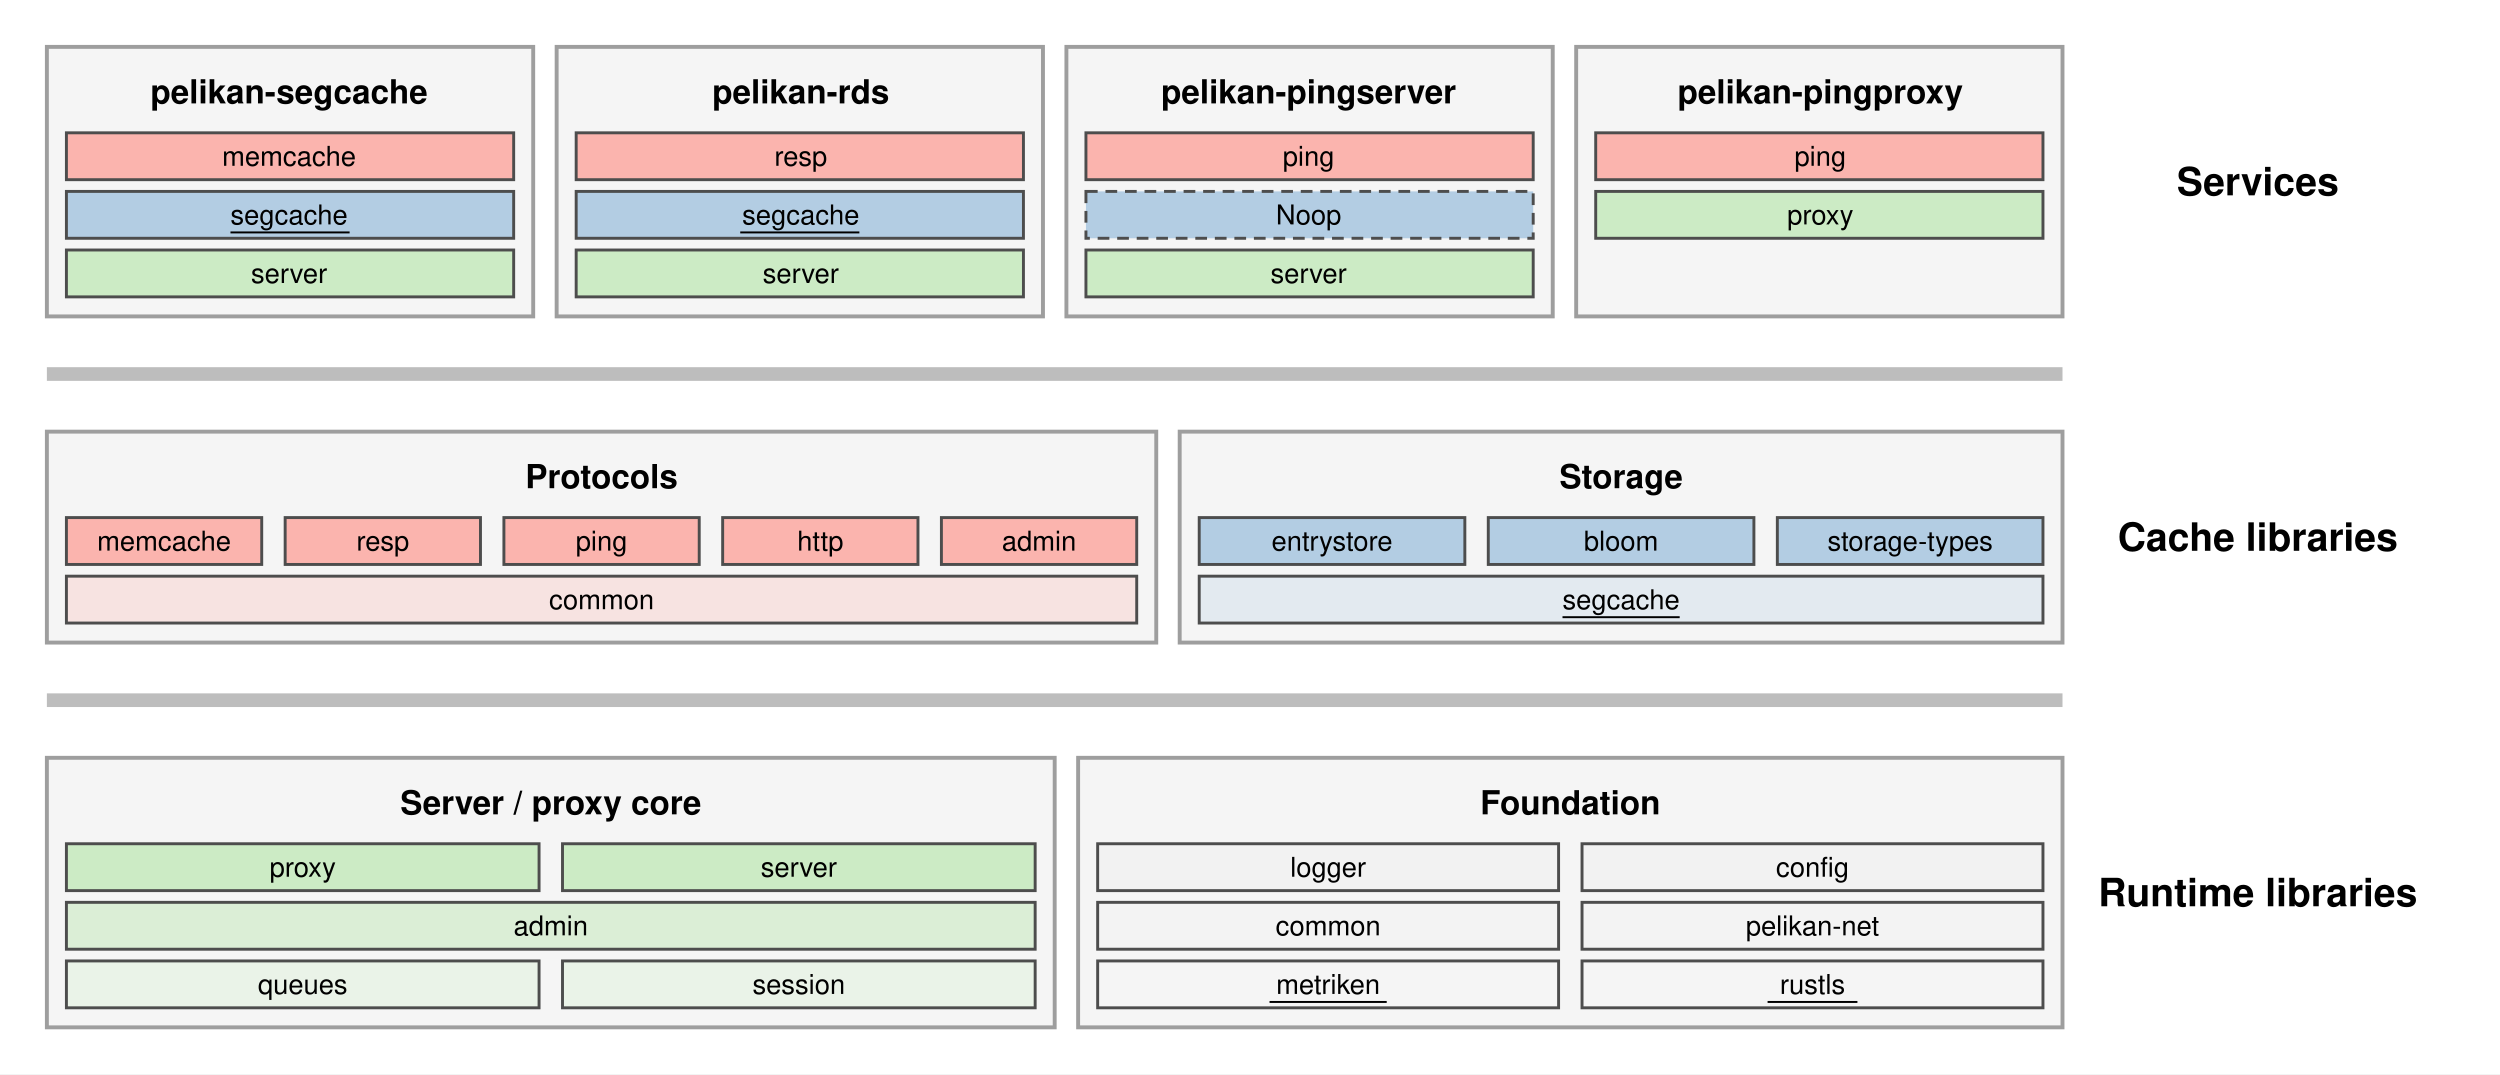
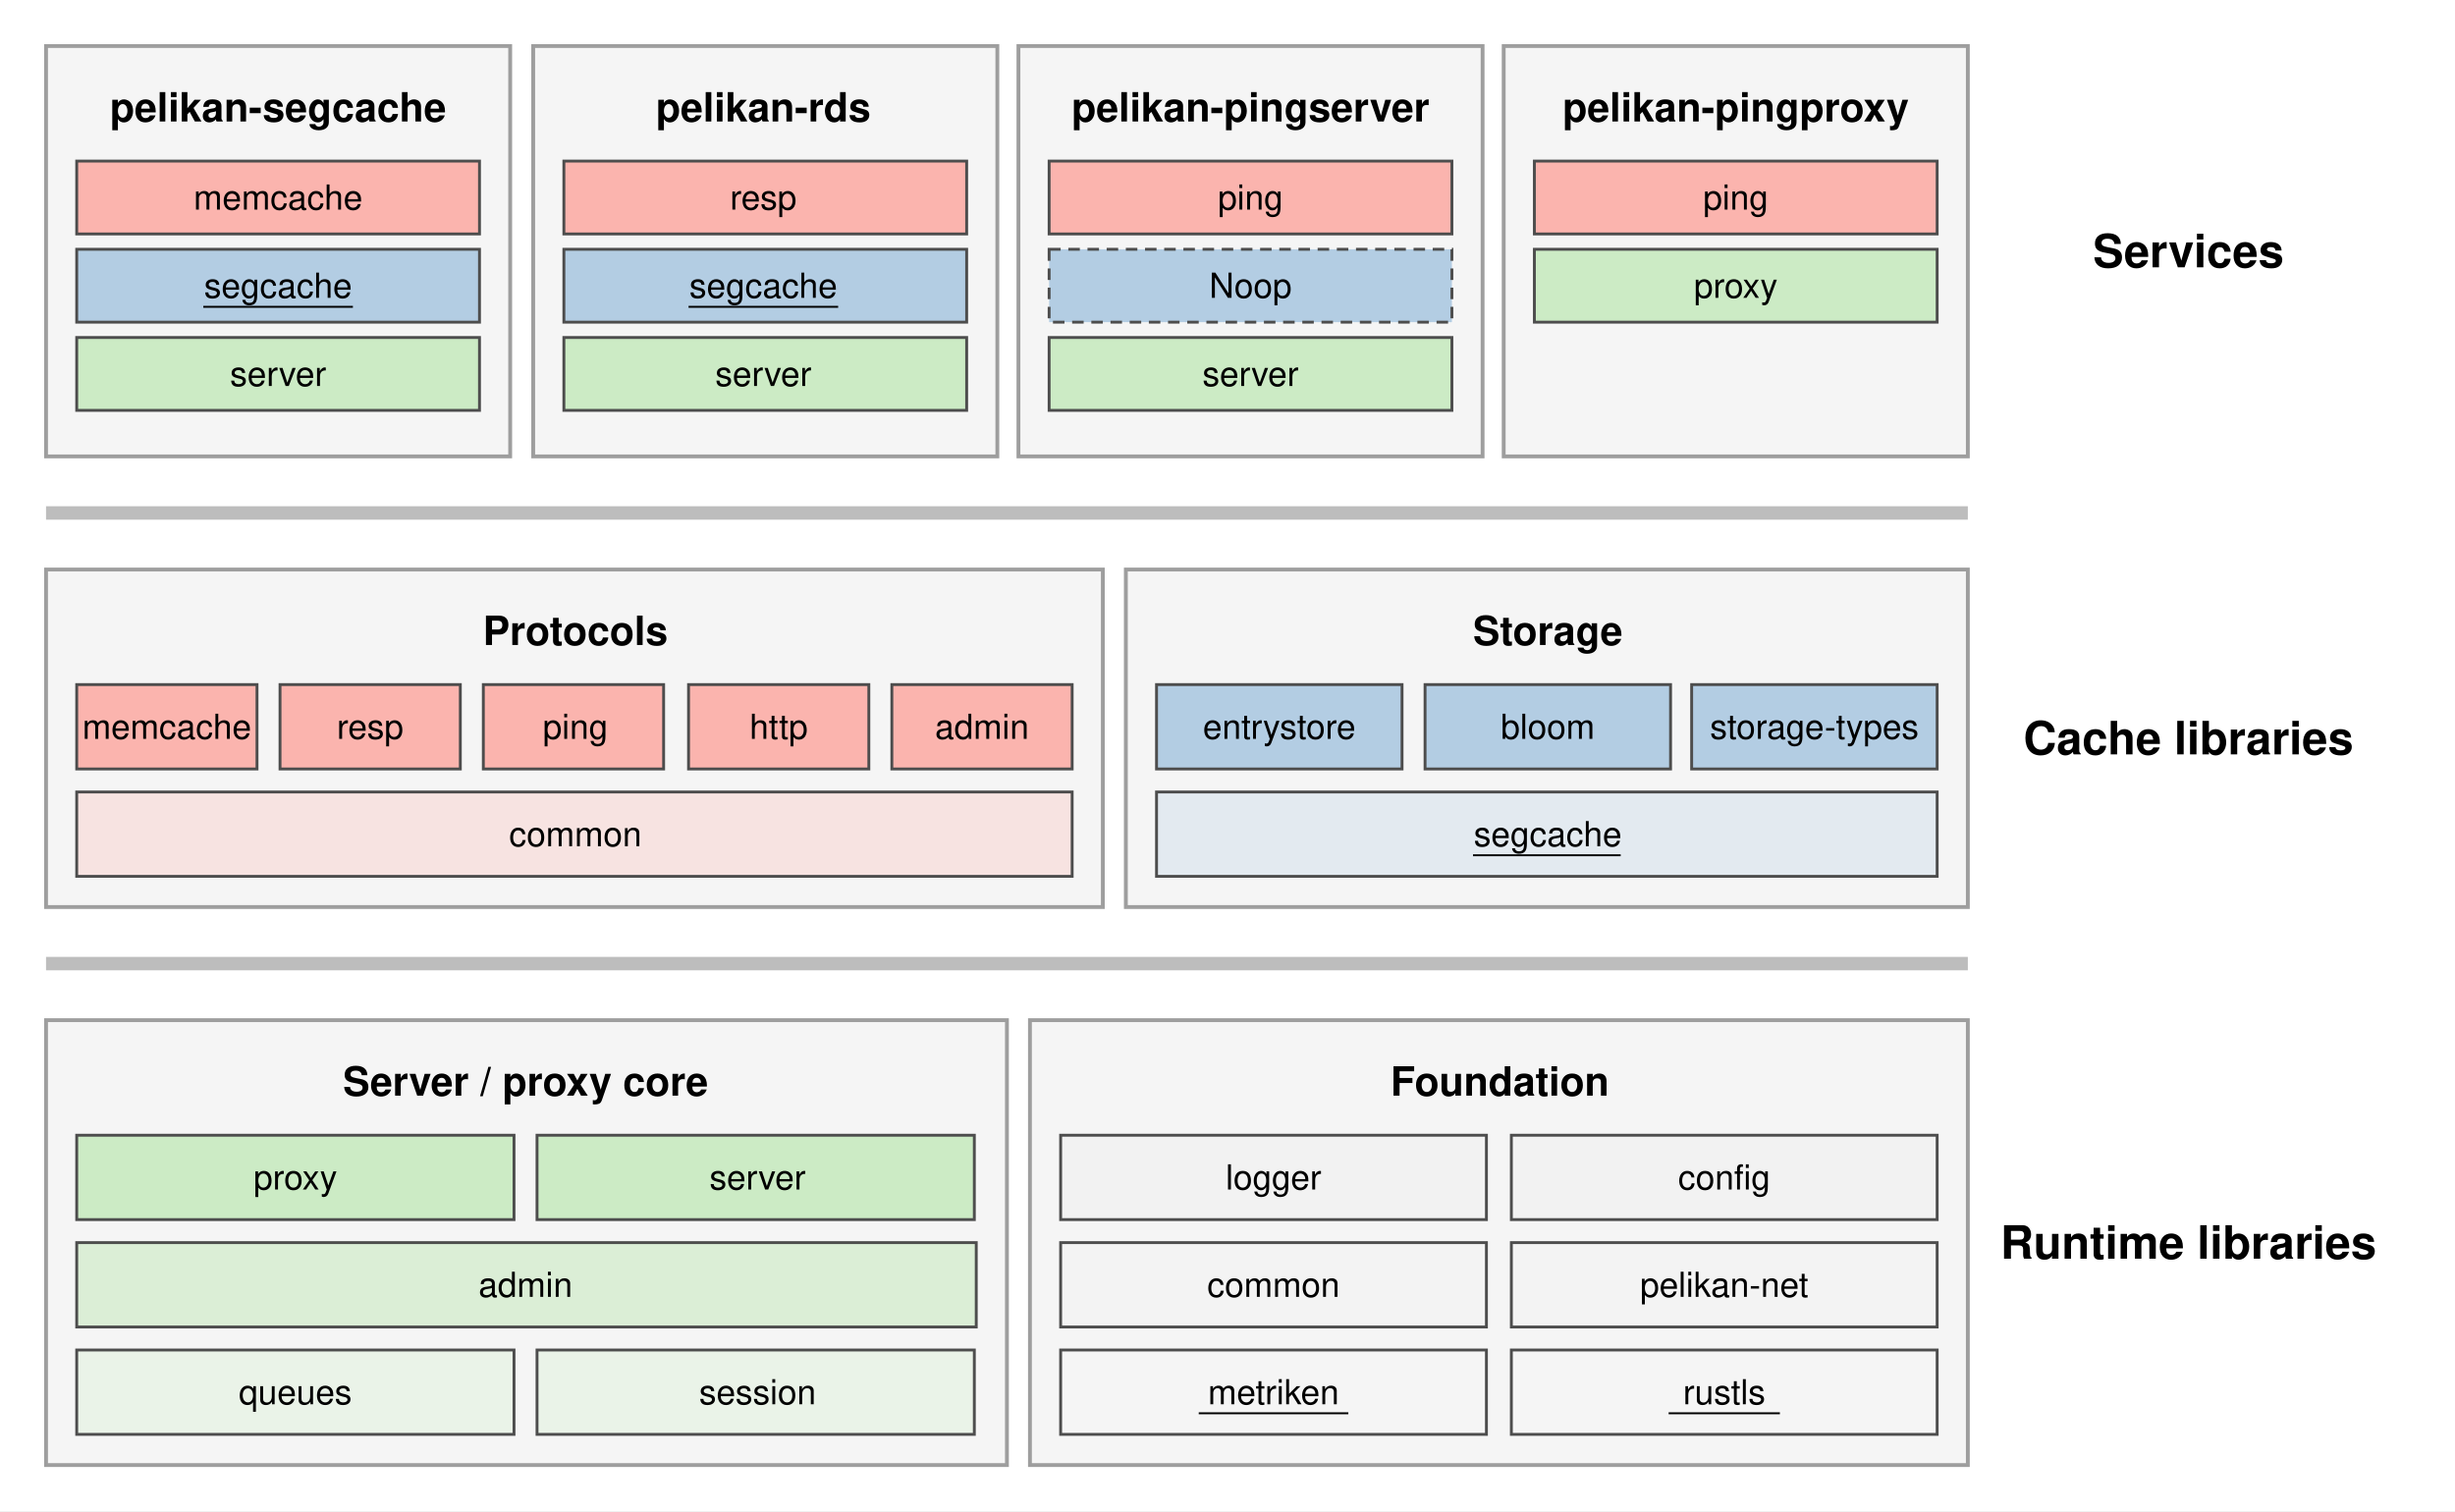
- <svg xmlns="http://www.w3.org/2000/svg" width="1280" height="550" viewBox="0 0 1280 550">
+ <svg xmlns="http://www.w3.org/2000/svg" width="1280" height="788" viewBox="0 0 1280 788">
  <rect width="100%" height="100%" fill="white" />
-   <rect x="24" y="24" width="249" height="138" fill="#F5F5F5" stroke="#9E9E9E" stroke-width="2" rx="0" />
-   <text x="148" y="47" dy="0.35em" font-family="Helvetica, Arial, sans-serif" font-size="17" font-weight="bold" fill="#000" text-anchor="middle">pelikan-segcache</text>
-   <rect x="34" y="68" width="229" height="24" fill="#FBB4AE" stroke="#4D4D4D" stroke-width="1.5" rx="0" />
-   <text x="148" y="80" dy="0.35em" font-family="Helvetica, Arial, sans-serif" font-size="14" font-weight="normal" fill="#000" text-anchor="middle">memcache</text>
-   <rect x="34" y="98" width="229" height="24" fill="#B3CDE3" stroke="#4D4D4D" stroke-width="1.5" rx="0" />
+   <rect x="24" y="24" width="242" height="214" fill="#F5F5F5" stroke="#9E9E9E" stroke-width="2" rx="0" />
+   <text x="145" y="56" dy="0.35em" font-family="Helvetica, Arial, sans-serif" font-size="21" font-weight="bold" fill="#000" text-anchor="middle">pelikan-segcache</text>
+   <rect x="40" y="84" width="210" height="38" fill="#FBB4AE" stroke="#4D4D4D" stroke-width="1.5" rx="0" />
+   <text x="145" y="103" dy="0.35em" font-family="Helvetica, Arial, sans-serif" font-size="18" font-weight="normal" fill="#000" text-anchor="middle">memcache</text>
+   <rect x="40" y="130" width="210" height="38" fill="#B3CDE3" stroke="#4D4D4D" stroke-width="1.5" rx="0" />
  <a href="https://crates.io/crates/segcache" target="_blank">
-     <text x="148" y="110" dy="0.35em" font-family="Helvetica, Arial, sans-serif" font-size="14" font-weight="normal" fill="#000" text-anchor="middle">segcache</text>
-     <line x1="118" y1="119" x2="179" y2="119" stroke="#000" stroke-width="1" />
+     <text x="145" y="149" dy="0.35em" font-family="Helvetica, Arial, sans-serif" font-size="18" font-weight="normal" fill="#000" text-anchor="middle">segcache</text>
+     <line x1="106" y1="160" x2="184" y2="160" stroke="#000" stroke-width="1" />
  </a>
-   <rect x="34" y="128" width="229" height="24" fill="#CCEBC5" stroke="#4D4D4D" stroke-width="1.5" rx="0" />
-   <text x="148" y="140" dy="0.35em" font-family="Helvetica, Arial, sans-serif" font-size="14" font-weight="normal" fill="#000" text-anchor="middle">server</text>
-   <rect x="285" y="24" width="249" height="138" fill="#F5F5F5" stroke="#9E9E9E" stroke-width="2" rx="0" />
-   <text x="410" y="47" dy="0.35em" font-family="Helvetica, Arial, sans-serif" font-size="17" font-weight="bold" fill="#000" text-anchor="middle">pelikan-rds</text>
-   <rect x="295" y="68" width="229" height="24" fill="#FBB4AE" stroke="#4D4D4D" stroke-width="1.5" rx="0" />
-   <text x="410" y="80" dy="0.35em" font-family="Helvetica, Arial, sans-serif" font-size="14" font-weight="normal" fill="#000" text-anchor="middle">resp</text>
-   <rect x="295" y="98" width="229" height="24" fill="#B3CDE3" stroke="#4D4D4D" stroke-width="1.5" rx="0" />
+   <rect x="40" y="176" width="210" height="38" fill="#CCEBC5" stroke="#4D4D4D" stroke-width="1.5" rx="0" />
+   <text x="145" y="195" dy="0.35em" font-family="Helvetica, Arial, sans-serif" font-size="18" font-weight="normal" fill="#000" text-anchor="middle">server</text>
+   <rect x="278" y="24" width="242" height="214" fill="#F5F5F5" stroke="#9E9E9E" stroke-width="2" rx="0" />
+   <text x="398" y="56" dy="0.35em" font-family="Helvetica, Arial, sans-serif" font-size="21" font-weight="bold" fill="#000" text-anchor="middle">pelikan-rds</text>
+   <rect x="294" y="84" width="210" height="38" fill="#FBB4AE" stroke="#4D4D4D" stroke-width="1.5" rx="0" />
+   <text x="398" y="103" dy="0.35em" font-family="Helvetica, Arial, sans-serif" font-size="18" font-weight="normal" fill="#000" text-anchor="middle">resp</text>
+   <rect x="294" y="130" width="210" height="38" fill="#B3CDE3" stroke="#4D4D4D" stroke-width="1.5" rx="0" />
  <a href="https://crates.io/crates/segcache" target="_blank">
-     <text x="410" y="110" dy="0.35em" font-family="Helvetica, Arial, sans-serif" font-size="14" font-weight="normal" fill="#000" text-anchor="middle">segcache</text>
-     <line x1="379" y1="119" x2="440" y2="119" stroke="#000" stroke-width="1" />
+     <text x="398" y="149" dy="0.35em" font-family="Helvetica, Arial, sans-serif" font-size="18" font-weight="normal" fill="#000" text-anchor="middle">segcache</text>
+     <line x1="359" y1="160" x2="437" y2="160" stroke="#000" stroke-width="1" />
  </a>
-   <rect x="295" y="128" width="229" height="24" fill="#CCEBC5" stroke="#4D4D4D" stroke-width="1.5" rx="0" />
-   <text x="410" y="140" dy="0.35em" font-family="Helvetica, Arial, sans-serif" font-size="14" font-weight="normal" fill="#000" text-anchor="middle">server</text>
-   <rect x="546" y="24" width="249" height="138" fill="#F5F5F5" stroke="#9E9E9E" stroke-width="2" rx="0" />
-   <text x="670" y="47" dy="0.35em" font-family="Helvetica, Arial, sans-serif" font-size="17" font-weight="bold" fill="#000" text-anchor="middle">pelikan-pingserver</text>
-   <rect x="556" y="68" width="229" height="24" fill="#FBB4AE" stroke="#4D4D4D" stroke-width="1.5" rx="0" />
-   <text x="670" y="80" dy="0.35em" font-family="Helvetica, Arial, sans-serif" font-size="14" font-weight="normal" fill="#000" text-anchor="middle">ping</text>
-   <rect x="556" y="98" width="229" height="24" fill="#B3CDE3" stroke="#4D4D4D" stroke-width="1.5" rx="0" stroke-dasharray="6,4" />
-   <text x="670" y="110" dy="0.35em" font-family="Helvetica, Arial, sans-serif" font-size="14" font-weight="normal" fill="#000" text-anchor="middle">Noop</text>
-   <rect x="556" y="128" width="229" height="24" fill="#CCEBC5" stroke="#4D4D4D" stroke-width="1.5" rx="0" />
-   <text x="670" y="140" dy="0.35em" font-family="Helvetica, Arial, sans-serif" font-size="14" font-weight="normal" fill="#000" text-anchor="middle">server</text>
-   <rect x="807" y="24" width="249" height="138" fill="#F5F5F5" stroke="#9E9E9E" stroke-width="2" rx="0" />
-   <text x="932" y="47" dy="0.35em" font-family="Helvetica, Arial, sans-serif" font-size="17" font-weight="bold" fill="#000" text-anchor="middle">pelikan-pingproxy</text>
-   <rect x="817" y="68" width="229" height="24" fill="#FBB4AE" stroke="#4D4D4D" stroke-width="1.5" rx="0" />
-   <text x="932" y="80" dy="0.35em" font-family="Helvetica, Arial, sans-serif" font-size="14" font-weight="normal" fill="#000" text-anchor="middle">ping</text>
-   <rect x="817" y="98" width="229" height="24" fill="#CCEBC5" stroke="#4D4D4D" stroke-width="1.5" rx="0" />
-   <text x="932" y="110" dy="0.35em" font-family="Helvetica, Arial, sans-serif" font-size="14" font-weight="normal" fill="#000" text-anchor="middle">proxy</text>
-   <text x="1156" y="93" dy="0.35em" font-family="Helvetica, Arial, sans-serif" font-size="20" font-weight="bold" fill="#000" text-anchor="middle">Services</text>
-   <rect x="24" y="188" width="1032" height="7" fill="#BDBDBD" stroke="none" stroke-width="0" rx="0" />
-   <rect x="24" y="221" width="568" height="108" fill="#F5F5F5" stroke="#9E9E9E" stroke-width="2" rx="0" />
-   <text x="308" y="244" dy="0.35em" font-family="Helvetica, Arial, sans-serif" font-size="17" font-weight="bold" fill="#000" text-anchor="middle">Protocols</text>
-   <rect x="34" y="265" width="100" height="24" fill="#FBB4AE" stroke="#4D4D4D" stroke-width="1.5" rx="0" />
-   <text x="84" y="277" dy="0.35em" font-family="Helvetica, Arial, sans-serif" font-size="14" font-weight="normal" fill="#000" text-anchor="middle">memcache</text>
-   <rect x="146" y="265" width="100" height="24" fill="#FBB4AE" stroke="#4D4D4D" stroke-width="1.5" rx="0" />
-   <text x="196" y="277" dy="0.35em" font-family="Helvetica, Arial, sans-serif" font-size="14" font-weight="normal" fill="#000" text-anchor="middle">resp</text>
-   <rect x="258" y="265" width="100" height="24" fill="#FBB4AE" stroke="#4D4D4D" stroke-width="1.5" rx="0" />
-   <text x="308" y="277" dy="0.35em" font-family="Helvetica, Arial, sans-serif" font-size="14" font-weight="normal" fill="#000" text-anchor="middle">ping</text>
-   <rect x="370" y="265" width="100" height="24" fill="#FBB4AE" stroke="#4D4D4D" stroke-width="1.5" rx="0" />
-   <text x="420" y="277" dy="0.35em" font-family="Helvetica, Arial, sans-serif" font-size="14" font-weight="normal" fill="#000" text-anchor="middle">http</text>
-   <rect x="482" y="265" width="100" height="24" fill="#FBB4AE" stroke="#4D4D4D" stroke-width="1.5" rx="0" />
-   <text x="532" y="277" dy="0.35em" font-family="Helvetica, Arial, sans-serif" font-size="14" font-weight="normal" fill="#000" text-anchor="middle">admin</text>
-   <rect x="34" y="295" width="548" height="24" fill="#FBB4AE" stroke="#4D4D4D" stroke-width="1.5" rx="0" fill-opacity="0.28" />
-   <text x="308" y="307" dy="0.35em" font-family="Helvetica, Arial, sans-serif" font-size="14" font-weight="normal" fill="#000" text-anchor="middle">common</text>
-   <rect x="604" y="221" width="452" height="108" fill="#F5F5F5" stroke="#9E9E9E" stroke-width="2" rx="0" />
-   <text x="830" y="244" dy="0.35em" font-family="Helvetica, Arial, sans-serif" font-size="17" font-weight="bold" fill="#000" text-anchor="middle">Storage</text>
-   <rect x="614" y="265" width="136" height="24" fill="#B3CDE3" stroke="#4D4D4D" stroke-width="1.5" rx="0" />
-   <text x="682" y="277" dy="0.35em" font-family="Helvetica, Arial, sans-serif" font-size="14" font-weight="normal" fill="#000" text-anchor="middle">entrystore</text>
-   <rect x="762" y="265" width="136" height="24" fill="#B3CDE3" stroke="#4D4D4D" stroke-width="1.5" rx="0" />
-   <text x="830" y="277" dy="0.35em" font-family="Helvetica, Arial, sans-serif" font-size="14" font-weight="normal" fill="#000" text-anchor="middle">bloom</text>
-   <rect x="910" y="265" width="136" height="24" fill="#B3CDE3" stroke="#4D4D4D" stroke-width="1.5" rx="0" />
-   <text x="978" y="277" dy="0.35em" font-family="Helvetica, Arial, sans-serif" font-size="14" font-weight="normal" fill="#000" text-anchor="middle">storage-types</text>
-   <rect x="614" y="295" width="432" height="24" fill="#B3CDE3" stroke="#4D4D4D" stroke-width="1.5" rx="0" fill-opacity="0.28" />
+   <rect x="294" y="176" width="210" height="38" fill="#CCEBC5" stroke="#4D4D4D" stroke-width="1.5" rx="0" />
+   <text x="398" y="195" dy="0.35em" font-family="Helvetica, Arial, sans-serif" font-size="18" font-weight="normal" fill="#000" text-anchor="middle">server</text>
+   <rect x="531" y="24" width="242" height="214" fill="#F5F5F5" stroke="#9E9E9E" stroke-width="2" rx="0" />
+   <text x="652" y="56" dy="0.35em" font-family="Helvetica, Arial, sans-serif" font-size="21" font-weight="bold" fill="#000" text-anchor="middle">pelikan-pingserver</text>
+   <rect x="547" y="84" width="210" height="38" fill="#FBB4AE" stroke="#4D4D4D" stroke-width="1.5" rx="0" />
+   <text x="652" y="103" dy="0.35em" font-family="Helvetica, Arial, sans-serif" font-size="18" font-weight="normal" fill="#000" text-anchor="middle">ping</text>
+   <rect x="547" y="130" width="210" height="38" fill="#B3CDE3" stroke="#4D4D4D" stroke-width="1.5" rx="0" stroke-dasharray="6,4" />
+   <text x="652" y="149" dy="0.35em" font-family="Helvetica, Arial, sans-serif" font-size="18" font-weight="normal" fill="#000" text-anchor="middle">Noop</text>
+   <rect x="547" y="176" width="210" height="38" fill="#CCEBC5" stroke="#4D4D4D" stroke-width="1.5" rx="0" />
+   <text x="652" y="195" dy="0.35em" font-family="Helvetica, Arial, sans-serif" font-size="18" font-weight="normal" fill="#000" text-anchor="middle">server</text>
+   <rect x="784" y="24" width="242" height="214" fill="#F5F5F5" stroke="#9E9E9E" stroke-width="2" rx="0" />
+   <text x="905" y="56" dy="0.35em" font-family="Helvetica, Arial, sans-serif" font-size="21" font-weight="bold" fill="#000" text-anchor="middle">pelikan-pingproxy</text>
+   <rect x="800" y="84" width="210" height="38" fill="#FBB4AE" stroke="#4D4D4D" stroke-width="1.5" rx="0" />
+   <text x="905" y="103" dy="0.35em" font-family="Helvetica, Arial, sans-serif" font-size="18" font-weight="normal" fill="#000" text-anchor="middle">ping</text>
+   <rect x="800" y="130" width="210" height="38" fill="#CCEBC5" stroke="#4D4D4D" stroke-width="1.5" rx="0" />
+   <text x="905" y="149" dy="0.35em" font-family="Helvetica, Arial, sans-serif" font-size="18" font-weight="normal" fill="#000" text-anchor="middle">proxy</text>
+   <text x="1141" y="131" dy="0.35em" font-family="Helvetica, Arial, sans-serif" font-size="24" font-weight="bold" fill="#000" text-anchor="middle">Services</text>
+   <rect x="24" y="264" width="1002" height="7" fill="#BDBDBD" stroke="none" stroke-width="0" rx="0" />
+   <rect x="24" y="297" width="551" height="176" fill="#F5F5F5" stroke="#9E9E9E" stroke-width="2" rx="0" />
+   <text x="300" y="329" dy="0.35em" font-family="Helvetica, Arial, sans-serif" font-size="21" font-weight="bold" fill="#000" text-anchor="middle">Protocols</text>
+   <rect x="40" y="357" width="94" height="44" fill="#FBB4AE" stroke="#4D4D4D" stroke-width="1.5" rx="0" />
+   <text x="87" y="379" dy="0.35em" font-family="Helvetica, Arial, sans-serif" font-size="18" font-weight="normal" fill="#000" text-anchor="middle">memcache</text>
+   <rect x="146" y="357" width="94" height="44" fill="#FBB4AE" stroke="#4D4D4D" stroke-width="1.5" rx="0" />
+   <text x="193" y="379" dy="0.35em" font-family="Helvetica, Arial, sans-serif" font-size="18" font-weight="normal" fill="#000" text-anchor="middle">resp</text>
+   <rect x="252" y="357" width="94" height="44" fill="#FBB4AE" stroke="#4D4D4D" stroke-width="1.5" rx="0" />
+   <text x="300" y="379" dy="0.35em" font-family="Helvetica, Arial, sans-serif" font-size="18" font-weight="normal" fill="#000" text-anchor="middle">ping</text>
+   <rect x="359" y="357" width="94" height="44" fill="#FBB4AE" stroke="#4D4D4D" stroke-width="1.5" rx="0" />
+   <text x="406" y="379" dy="0.35em" font-family="Helvetica, Arial, sans-serif" font-size="18" font-weight="normal" fill="#000" text-anchor="middle">http</text>
+   <rect x="465" y="357" width="94" height="44" fill="#FBB4AE" stroke="#4D4D4D" stroke-width="1.5" rx="0" />
+   <text x="512" y="379" dy="0.35em" font-family="Helvetica, Arial, sans-serif" font-size="18" font-weight="normal" fill="#000" text-anchor="middle">admin</text>
+   <rect x="40" y="413" width="519" height="44" fill="#FBB4AE" stroke="#4D4D4D" stroke-width="1.5" rx="0" fill-opacity="0.28" />
+   <text x="300" y="435" dy="0.35em" font-family="Helvetica, Arial, sans-serif" font-size="18" font-weight="normal" fill="#000" text-anchor="middle">common</text>
+   <rect x="587" y="297" width="439" height="176" fill="#F5F5F5" stroke="#9E9E9E" stroke-width="2" rx="0" />
+   <text x="807" y="329" dy="0.35em" font-family="Helvetica, Arial, sans-serif" font-size="21" font-weight="bold" fill="#000" text-anchor="middle">Storage</text>
+   <rect x="603" y="357" width="128" height="44" fill="#B3CDE3" stroke="#4D4D4D" stroke-width="1.5" rx="0" />
+   <text x="667" y="379" dy="0.35em" font-family="Helvetica, Arial, sans-serif" font-size="18" font-weight="normal" fill="#000" text-anchor="middle">entrystore</text>
+   <rect x="743" y="357" width="128" height="44" fill="#B3CDE3" stroke="#4D4D4D" stroke-width="1.5" rx="0" />
+   <text x="807" y="379" dy="0.35em" font-family="Helvetica, Arial, sans-serif" font-size="18" font-weight="normal" fill="#000" text-anchor="middle">bloom</text>
+   <rect x="882" y="357" width="128" height="44" fill="#B3CDE3" stroke="#4D4D4D" stroke-width="1.5" rx="0" />
+   <text x="946" y="379" dy="0.35em" font-family="Helvetica, Arial, sans-serif" font-size="18" font-weight="normal" fill="#000" text-anchor="middle">storage-types</text>
+   <rect x="603" y="413" width="407" height="44" fill="#B3CDE3" stroke="#4D4D4D" stroke-width="1.5" rx="0" fill-opacity="0.28" />
  <a href="https://crates.io/crates/segcache" target="_blank">
-     <text x="830" y="307" dy="0.35em" font-family="Helvetica, Arial, sans-serif" font-size="14" font-weight="normal" fill="#000" text-anchor="middle">segcache</text>
-     <line x1="800" y1="316" x2="860" y2="316" stroke="#000" stroke-width="1" />
+     <text x="807" y="435" dy="0.35em" font-family="Helvetica, Arial, sans-serif" font-size="18" font-weight="normal" fill="#000" text-anchor="middle">segcache</text>
+     <line x1="768" y1="446" x2="845" y2="446" stroke="#000" stroke-width="1" />
  </a>
-   <text x="1156" y="275" dy="0.35em" font-family="Helvetica, Arial, sans-serif" font-size="20" font-weight="bold" fill="#000" text-anchor="middle">Cache libraries</text>
-   <rect x="24" y="355" width="1032" height="7" fill="#BDBDBD" stroke="none" stroke-width="0" rx="0" />
-   <rect x="24" y="388" width="516" height="138" fill="#F5F5F5" stroke="#9E9E9E" stroke-width="2" rx="0" />
-   <text x="282" y="411" dy="0.35em" font-family="Helvetica, Arial, sans-serif" font-size="17" font-weight="bold" fill="#000" text-anchor="middle">Server / proxy core</text>
-   <rect x="34" y="432" width="242" height="24" fill="#CCEBC5" stroke="#4D4D4D" stroke-width="1.5" rx="0" />
-   <text x="155" y="444" dy="0.35em" font-family="Helvetica, Arial, sans-serif" font-size="14" font-weight="normal" fill="#000" text-anchor="middle">proxy</text>
-   <rect x="288" y="432" width="242" height="24" fill="#CCEBC5" stroke="#4D4D4D" stroke-width="1.5" rx="0" />
-   <text x="409" y="444" dy="0.35em" font-family="Helvetica, Arial, sans-serif" font-size="14" font-weight="normal" fill="#000" text-anchor="middle">server</text>
-   <rect x="34" y="462" width="496" height="24" fill="#CCEBC5" stroke="#4D4D4D" stroke-width="1.5" rx="0" fill-opacity="0.64" />
-   <text x="282" y="474" dy="0.35em" font-family="Helvetica, Arial, sans-serif" font-size="14" font-weight="normal" fill="#000" text-anchor="middle">admin</text>
-   <rect x="34" y="492" width="242" height="24" fill="#CCEBC5" stroke="#4D4D4D" stroke-width="1.5" rx="0" fill-opacity="0.28" />
-   <text x="155" y="504" dy="0.35em" font-family="Helvetica, Arial, sans-serif" font-size="14" font-weight="normal" fill="#000" text-anchor="middle">queues</text>
-   <rect x="288" y="492" width="242" height="24" fill="#CCEBC5" stroke="#4D4D4D" stroke-width="1.5" rx="0" fill-opacity="0.28" />
-   <text x="409" y="504" dy="0.35em" font-family="Helvetica, Arial, sans-serif" font-size="14" font-weight="normal" fill="#000" text-anchor="middle">session</text>
-   <rect x="552" y="388" width="504" height="138" fill="#F5F5F5" stroke="#9E9E9E" stroke-width="2" rx="0" />
-   <text x="804" y="411" dy="0.35em" font-family="Helvetica, Arial, sans-serif" font-size="17" font-weight="bold" fill="#000" text-anchor="middle">Foundation</text>
-   <rect x="562" y="432" width="236" height="24" fill="#F2F2F2" stroke="#4D4D4D" stroke-width="1.5" rx="0" />
-   <text x="680" y="444" dy="0.35em" font-family="Helvetica, Arial, sans-serif" font-size="14" font-weight="normal" fill="#000" text-anchor="middle">logger</text>
-   <rect x="810" y="432" width="236" height="24" fill="#F2F2F2" stroke="#4D4D4D" stroke-width="1.5" rx="0" />
-   <text x="928" y="444" dy="0.35em" font-family="Helvetica, Arial, sans-serif" font-size="14" font-weight="normal" fill="#000" text-anchor="middle">config</text>
-   <rect x="562" y="462" width="236" height="24" fill="#F2F2F2" stroke="#4D4D4D" stroke-width="1.5" rx="0" fill-opacity="0.64" />
-   <text x="680" y="474" dy="0.35em" font-family="Helvetica, Arial, sans-serif" font-size="14" font-weight="normal" fill="#000" text-anchor="middle">common</text>
-   <rect x="810" y="462" width="236" height="24" fill="#F2F2F2" stroke="#4D4D4D" stroke-width="1.5" rx="0" fill-opacity="0.64" />
-   <text x="928" y="474" dy="0.35em" font-family="Helvetica, Arial, sans-serif" font-size="14" font-weight="normal" fill="#000" text-anchor="middle">pelikan-net</text>
-   <rect x="562" y="492" width="236" height="24" fill="#F2F2F2" stroke="#4D4D4D" stroke-width="1.5" rx="0" fill-opacity="0.28" />
+   <text x="1141" y="385" dy="0.35em" font-family="Helvetica, Arial, sans-serif" font-size="24" font-weight="bold" fill="#000" text-anchor="middle">Cache libraries</text>
+   <rect x="24" y="499" width="1002" height="7" fill="#BDBDBD" stroke="none" stroke-width="0" rx="0" />
+   <rect x="24" y="532" width="501" height="232" fill="#F5F5F5" stroke="#9E9E9E" stroke-width="2" rx="0" />
+   <text x="274" y="564" dy="0.35em" font-family="Helvetica, Arial, sans-serif" font-size="21" font-weight="bold" fill="#000" text-anchor="middle">Server / proxy core</text>
+   <rect x="40" y="592" width="228" height="44" fill="#CCEBC5" stroke="#4D4D4D" stroke-width="1.5" rx="0" />
+   <text x="154" y="614" dy="0.35em" font-family="Helvetica, Arial, sans-serif" font-size="18" font-weight="normal" fill="#000" text-anchor="middle">proxy</text>
+   <rect x="280" y="592" width="228" height="44" fill="#CCEBC5" stroke="#4D4D4D" stroke-width="1.5" rx="0" />
+   <text x="395" y="614" dy="0.35em" font-family="Helvetica, Arial, sans-serif" font-size="18" font-weight="normal" fill="#000" text-anchor="middle">server</text>
+   <rect x="40" y="648" width="469" height="44" fill="#CCEBC5" stroke="#4D4D4D" stroke-width="1.5" rx="0" fill-opacity="0.64" />
+   <text x="274" y="670" dy="0.35em" font-family="Helvetica, Arial, sans-serif" font-size="18" font-weight="normal" fill="#000" text-anchor="middle">admin</text>
+   <rect x="40" y="704" width="228" height="44" fill="#CCEBC5" stroke="#4D4D4D" stroke-width="1.5" rx="0" fill-opacity="0.28" />
+   <text x="154" y="726" dy="0.35em" font-family="Helvetica, Arial, sans-serif" font-size="18" font-weight="normal" fill="#000" text-anchor="middle">queues</text>
+   <rect x="280" y="704" width="228" height="44" fill="#CCEBC5" stroke="#4D4D4D" stroke-width="1.5" rx="0" fill-opacity="0.28" />
+   <text x="395" y="726" dy="0.35em" font-family="Helvetica, Arial, sans-serif" font-size="18" font-weight="normal" fill="#000" text-anchor="middle">session</text>
+   <rect x="537" y="532" width="489" height="232" fill="#F5F5F5" stroke="#9E9E9E" stroke-width="2" rx="0" />
+   <text x="782" y="564" dy="0.35em" font-family="Helvetica, Arial, sans-serif" font-size="21" font-weight="bold" fill="#000" text-anchor="middle">Foundation</text>
+   <rect x="553" y="592" width="222" height="44" fill="#F2F2F2" stroke="#4D4D4D" stroke-width="1.5" rx="0" />
+   <text x="664" y="614" dy="0.35em" font-family="Helvetica, Arial, sans-serif" font-size="18" font-weight="normal" fill="#000" text-anchor="middle">logger</text>
+   <rect x="788" y="592" width="222" height="44" fill="#F2F2F2" stroke="#4D4D4D" stroke-width="1.5" rx="0" />
+   <text x="899" y="614" dy="0.35em" font-family="Helvetica, Arial, sans-serif" font-size="18" font-weight="normal" fill="#000" text-anchor="middle">config</text>
+   <rect x="553" y="648" width="222" height="44" fill="#F2F2F2" stroke="#4D4D4D" stroke-width="1.5" rx="0" fill-opacity="0.64" />
+   <text x="664" y="670" dy="0.35em" font-family="Helvetica, Arial, sans-serif" font-size="18" font-weight="normal" fill="#000" text-anchor="middle">common</text>
+   <rect x="788" y="648" width="222" height="44" fill="#F2F2F2" stroke="#4D4D4D" stroke-width="1.5" rx="0" fill-opacity="0.64" />
+   <text x="899" y="670" dy="0.35em" font-family="Helvetica, Arial, sans-serif" font-size="18" font-weight="normal" fill="#000" text-anchor="middle">pelikan-net</text>
+   <rect x="553" y="704" width="222" height="44" fill="#F2F2F2" stroke="#4D4D4D" stroke-width="1.5" rx="0" fill-opacity="0.28" />
  <a href="https://crates.io/crates/metriken" target="_blank">
-     <text x="680" y="504" dy="0.35em" font-family="Helvetica, Arial, sans-serif" font-size="14" font-weight="normal" fill="#000" text-anchor="middle">metriken</text>
-     <line x1="650" y1="513" x2="710" y2="513" stroke="#000" stroke-width="1" />
+     <text x="664" y="726" dy="0.35em" font-family="Helvetica, Arial, sans-serif" font-size="18" font-weight="normal" fill="#000" text-anchor="middle">metriken</text>
+     <line x1="625" y1="737" x2="703" y2="737" stroke="#000" stroke-width="1" />
  </a>
-   <rect x="810" y="492" width="236" height="24" fill="#F2F2F2" stroke="#4D4D4D" stroke-width="1.5" rx="0" fill-opacity="0.28" />
+   <rect x="788" y="704" width="222" height="44" fill="#F2F2F2" stroke="#4D4D4D" stroke-width="1.5" rx="0" fill-opacity="0.28" />
  <a href="https://crates.io/crates/rustls" target="_blank">
-     <text x="928" y="504" dy="0.35em" font-family="Helvetica, Arial, sans-serif" font-size="14" font-weight="normal" fill="#000" text-anchor="middle">rustls</text>
-     <line x1="905" y1="513" x2="951" y2="513" stroke="#000" stroke-width="1" />
+     <text x="899" y="726" dy="0.35em" font-family="Helvetica, Arial, sans-serif" font-size="18" font-weight="normal" fill="#000" text-anchor="middle">rustls</text>
+     <line x1="870" y1="737" x2="928" y2="737" stroke="#000" stroke-width="1" />
  </a>
-   <text x="1156" y="457" dy="0.35em" font-family="Helvetica, Arial, sans-serif" font-size="20" font-weight="bold" fill="#000" text-anchor="middle">Runtime libraries</text>
+   <text x="1141" y="648" dy="0.35em" font-family="Helvetica, Arial, sans-serif" font-size="24" font-weight="bold" fill="#000" text-anchor="middle">Runtime libraries</text>
</svg>
